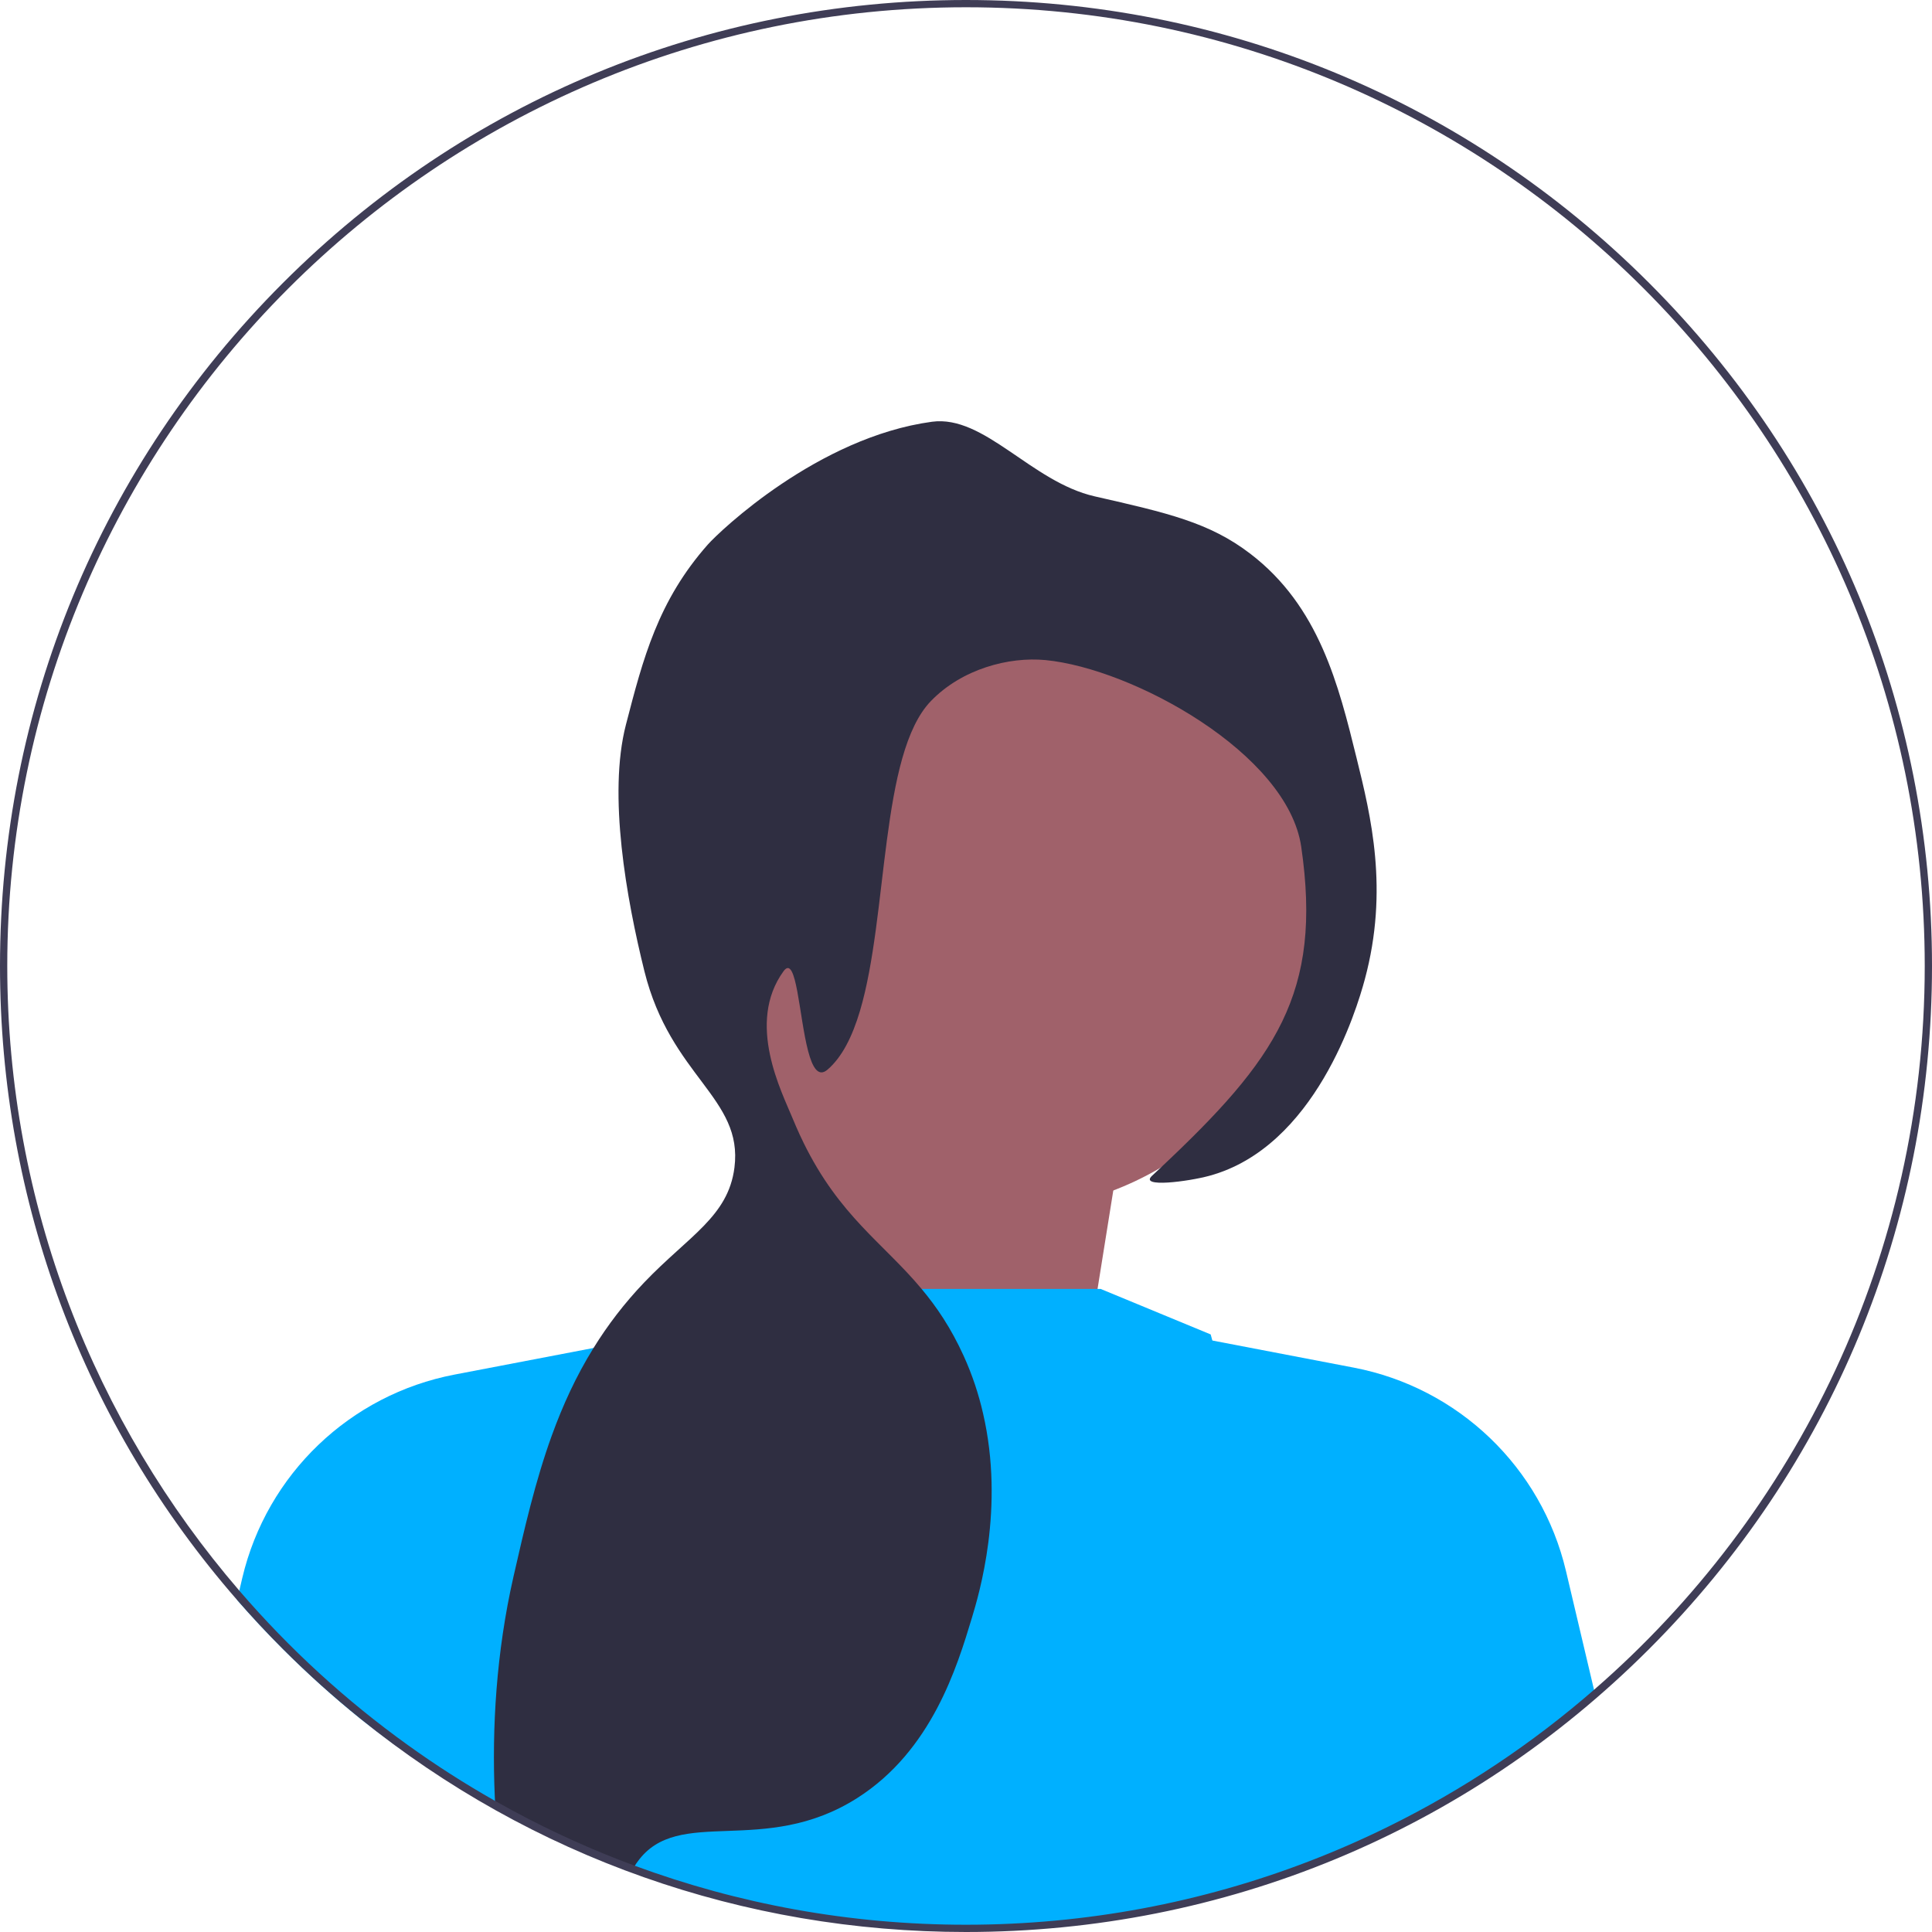
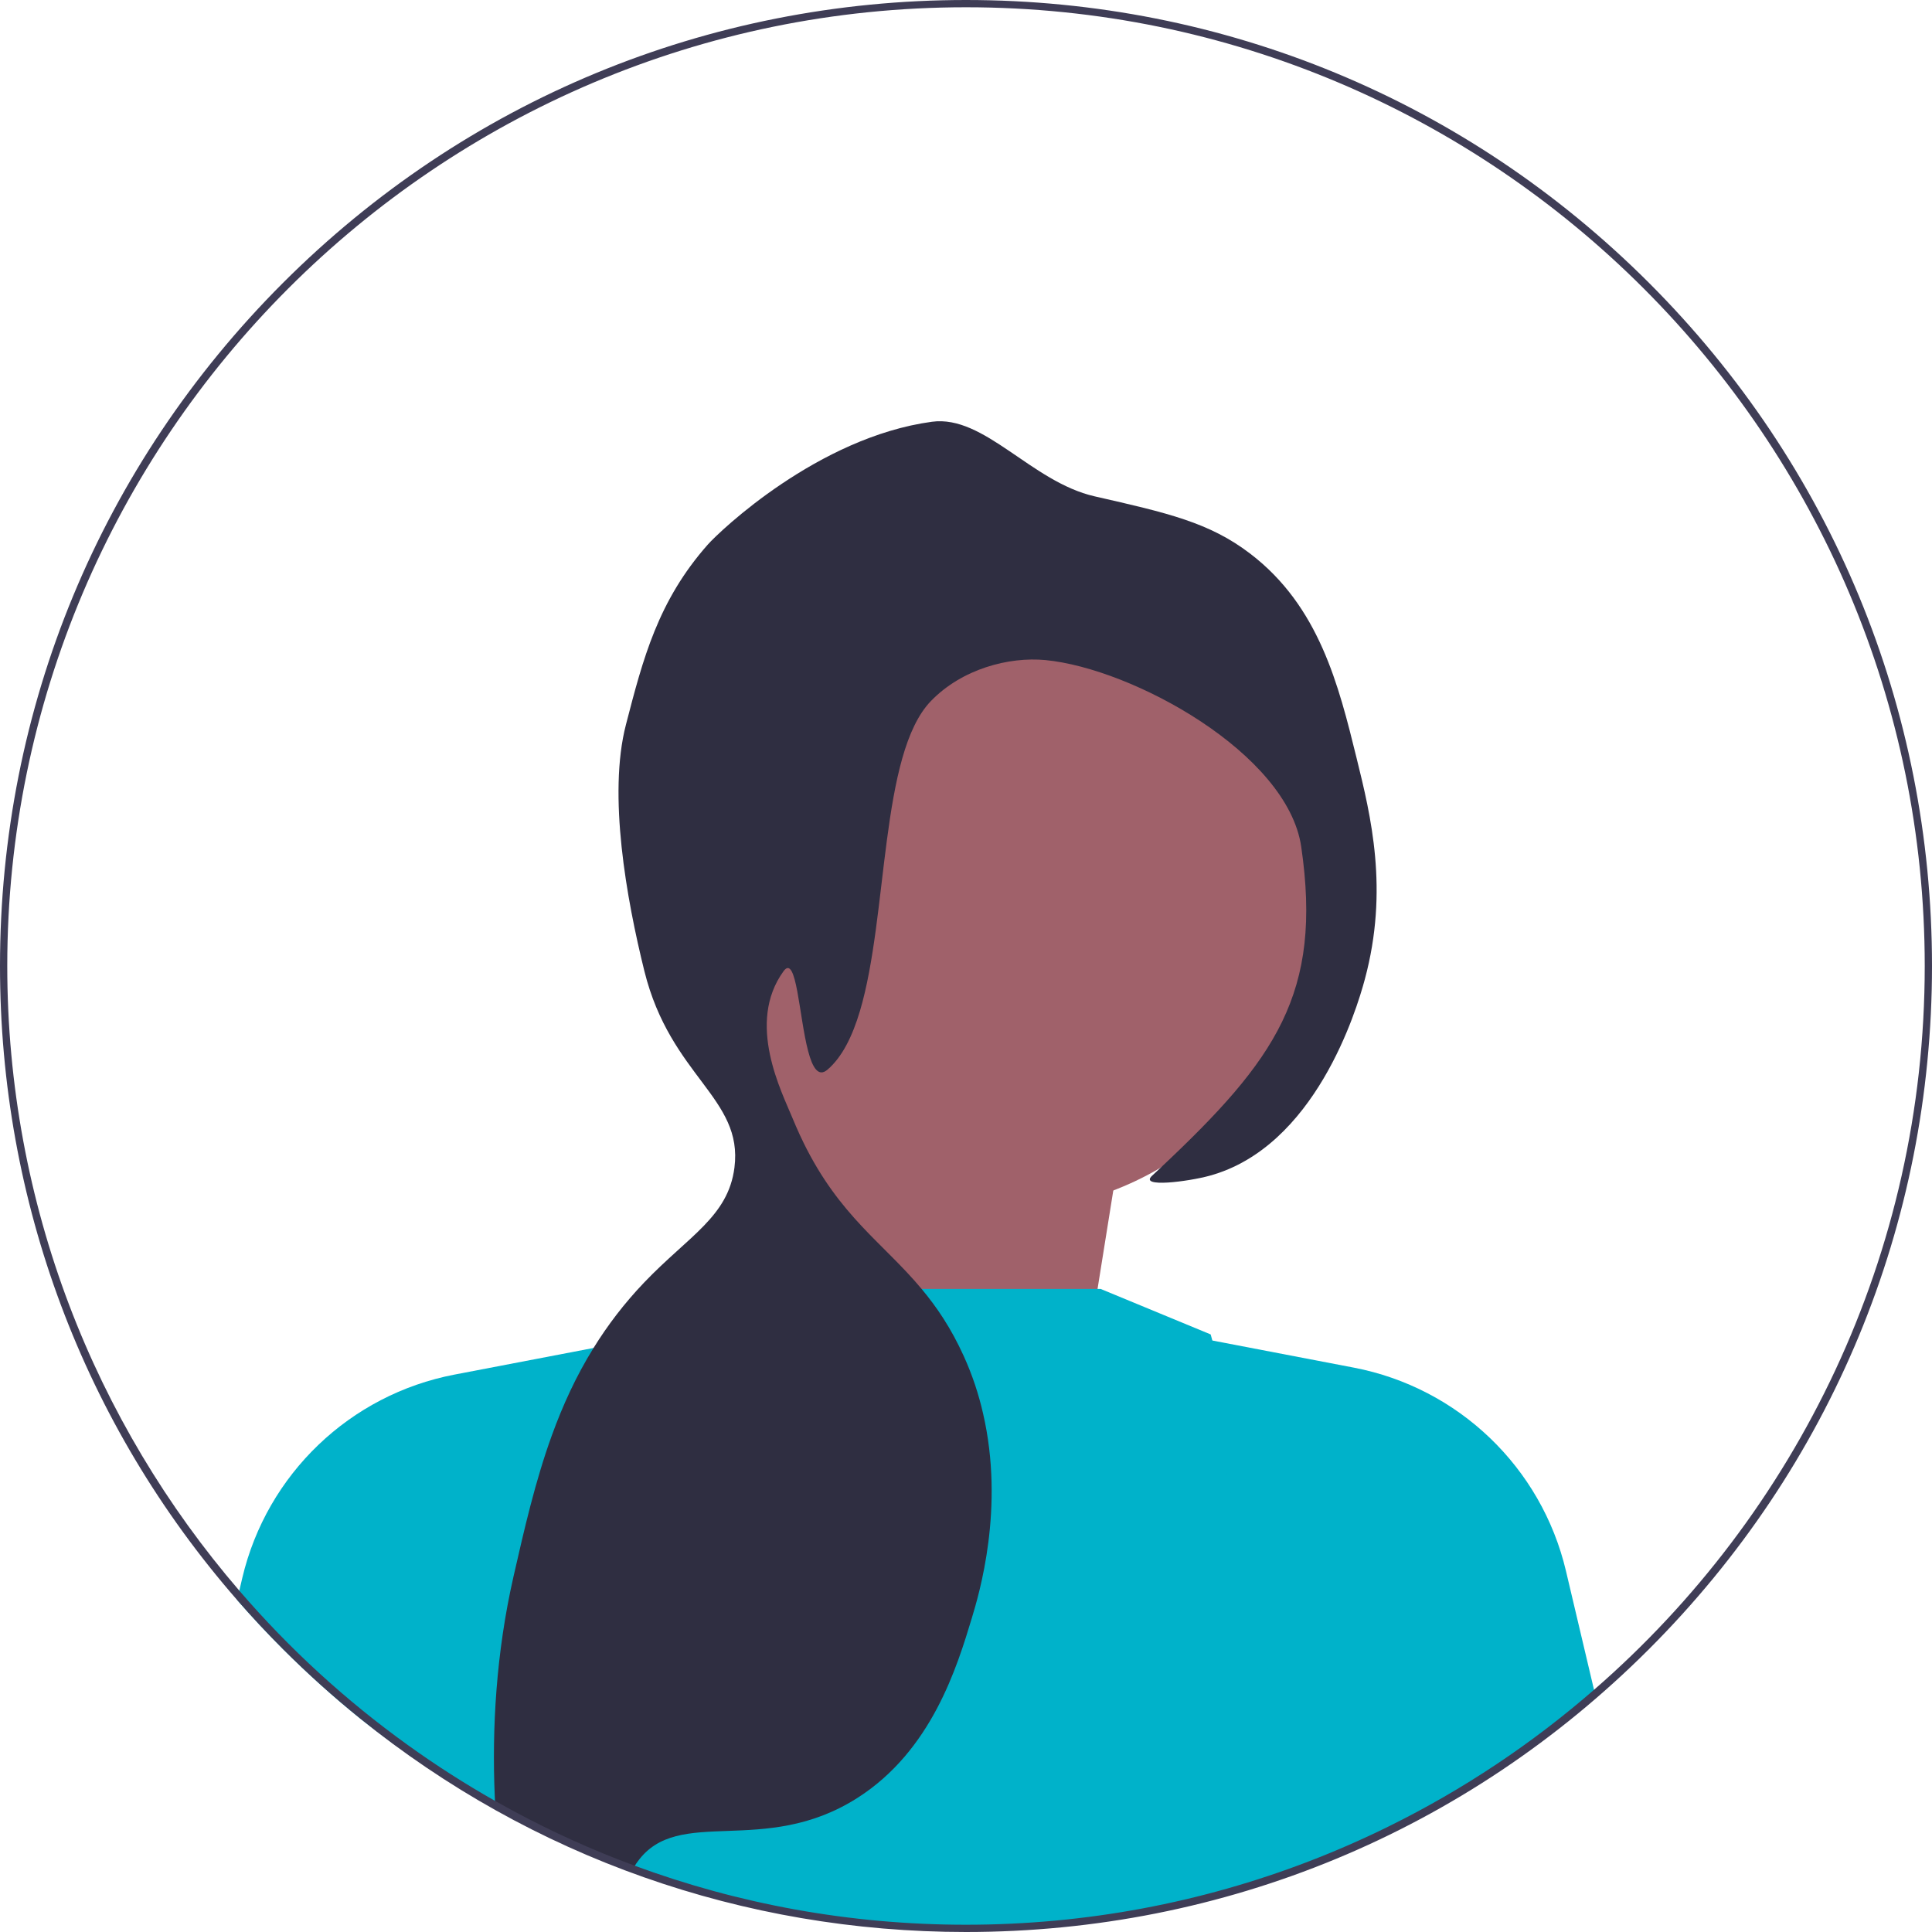
<svg xmlns="http://www.w3.org/2000/svg" width="532" height="532" viewBox="0 0 532 532">
  <g>
    <polygon points="297.055 387.221 309.716 308.09 224.255 273.273 211.594 393.551 297.055 387.221" fill="#a0616a" />
-     <path d="M382.947,504.165c-7.337,3.577-14.814,6.806-22.403,9.671-15.178,5.743-30.845,10.077-46.918,12.97-15.709,2.836-31.837,4.276-47.966,4.276-21.789,0-43.452-2.614-64.402-7.785-8.204-2.012-16.478-4.471-24.612-7.337-.853-.307-1.719-.614-2.572-.923-10.091-3.661-20.014-7.952-29.559-12.801-1.286-.643-2.572-1.301-3.857-2-1.426-.726-2.837-1.495-4.263-2.292-1.817-.992-3.62-2.027-5.423-3.075-6.037-3.494-11.977-7.268-17.652-11.194l-.377-.251c-.335-.237-.671-.461-.992-.699,.209-1.104,.405-2.111,.587-3.005,.699-3.508,1.16-5.436,1.16-5.436l38.266-79.049,10.664-22.026,5.199-2.139,39.273-16.142h95.987l30.286,12.522s.154,.573,.461,1.677c3.019,10.831,20.629,72.326,47.952,132.493,.377,.838,.769,1.691,1.16,2.544l-0,0Z" fill="#00b0ff" />
+     <path d="M382.947,504.165c-7.337,3.577-14.814,6.806-22.403,9.671-15.178,5.743-30.845,10.077-46.918,12.97-15.709,2.836-31.837,4.276-47.966,4.276-21.789,0-43.452-2.614-64.402-7.785-8.204-2.012-16.478-4.471-24.612-7.337-.853-.307-1.719-.614-2.572-.923-10.091-3.661-20.014-7.952-29.559-12.801-1.286-.643-2.572-1.301-3.857-2-1.426-.726-2.837-1.495-4.263-2.292-1.817-.992-3.62-2.027-5.423-3.075-6.037-3.494-11.977-7.268-17.652-11.194l-.377-.251c-.335-.237-.671-.461-.992-.699,.209-1.104,.405-2.111,.587-3.005,.699-3.508,1.16-5.436,1.16-5.436l38.266-79.049,10.664-22.026,5.199-2.139,39.273-16.142h95.987l30.286,12.522s.154,.573,.461,1.677c3.019,10.831,20.629,72.326,47.952,132.493,.377,.838,.769,1.691,1.16,2.544l-0,0Z" fill="#00b2ca" />
    <circle cx="275.459" cy="246.378" r="87.15" fill="#a0616a" />
-     <path d="M167.98,370.32l-.15,.75-26.57,126.33-.23,1.1-.37,1.74c-1.43-.73-2.84-1.5-4.26-2.29-1.82-1-3.62-2.03-5.43-3.08-6.03-3.49-11.97-7.27-17.65-11.19l-.38-.26c-.33-.23-.67-.46-.99-.69-4.34-3.03-8.57-6.19-12.7-9.45-.03-.02-.05-.04-.08-.07-7.37-5.94-14.47-12.33-21.26-19.12-4.38-4.38-8.59-8.89-12.62-13.52l.61-2.56,.06-.26,.76-3.26c6.76-28.55,29.63-50.46,58.44-55.98l38.28-7.33,4.54-.86Z" fill="#00b0ff" />
-     <path d="M439.396,467.225c-11.279,9.602-23.368,18.296-36.128,25.927-1.244,.755-2.516,1.495-3.787,2.236-5.423,3.131-10.943,6.052-16.534,8.777-7.337,3.577-14.814,6.806-22.403,9.671l-.587-2.768-30.007-142.681,3.885,.741,38.937,7.463c28.804,5.521,51.683,27.435,58.434,55.987l7.449,31.544,.741,3.102h-0Z" fill="#00b0ff" />
+     <path d="M167.98,370.32l-.15,.75-26.57,126.33-.23,1.1-.37,1.74c-1.43-.73-2.84-1.5-4.26-2.29-1.82-1-3.62-2.03-5.43-3.08-6.03-3.49-11.97-7.27-17.65-11.19l-.38-.26c-.33-.23-.67-.46-.99-.69-4.34-3.03-8.57-6.19-12.7-9.45-.03-.02-.05-.04-.08-.07-7.37-5.94-14.47-12.33-21.26-19.12-4.38-4.38-8.59-8.89-12.62-13.52l.61-2.56,.06-.26,.76-3.26c6.76-28.55,29.63-50.46,58.44-55.98l38.28-7.33,4.54-.86Z" fill="#00b2ca" />
+     <path d="M439.396,467.225c-11.279,9.602-23.368,18.296-36.128,25.927-1.244,.755-2.516,1.495-3.787,2.236-5.423,3.131-10.943,6.052-16.534,8.777-7.337,3.577-14.814,6.806-22.403,9.671l-.587-2.768-30.007-142.681,3.885,.741,38.937,7.463c28.804,5.521,51.683,27.435,58.434,55.987l7.449,31.544,.741,3.102h-0Z" fill="#00b2ca" />
    <path d="M375.819,269.674c-2.264,8.442-13.655,46.163-42.823,54.101-5.73,1.565-19.399,3.368-15.779,0,.824-.768,1.621-1.523,2.418-2.264,31.656-29.769,44.569-47.965,38.672-88.356-3.746-25.716-46.4-49.07-70.398-51.391-10.119-.977-23.032,2.446-31.558,11.265-14.074,14.534-11.754,59.147-19.552,85.352-2.096,7.015-4.906,12.718-8.945,16.169-2.516,2.152-4.123-.587-5.311-5.073-2.529-9.532-3.186-26.987-6.778-22.055-10.384,14.298-.489,33.249,2.502,40.559,.615,1.496,1.244,2.934,1.873,4.305v.014c.363,.782,.741,1.565,1.104,2.307v.014c9.979,20.349,21.97,27.63,32.536,40.307,4.151,4.961,8.078,10.733,11.586,18.449,2.404,5.283,4.137,10.594,5.325,15.806,6.051,26.136-1.132,49.881-3.075,56.338-4.067,13.445-11.055,36.547-31.558,49.586-25.744,16.381-49.238,1.944-60.474,17.499-.14,.182-.266,.363-.391,.545-.419,.629-.797,1.258-1.118,1.886-10.091-3.661-20.014-7.952-29.559-12.801-1.286-.643-2.572-1.301-3.857-2-1.426-.726-2.837-1.495-4.263-2.292-.056-1.091-.112-2.18-.154-3.284-.824-18.91,.419-39.693,5.129-60.419,3.019-13.235,6.01-26.359,10.594-39.007,2.991-8.245,6.653-16.296,11.474-24.053,3.858-6.233,8.442-12.285,14.004-18.099,12.215-12.76,23.075-18.084,24.794-31.558,2.459-19.231-17.568-25.016-24.794-54.101-4.933-19.887-10.091-48.552-5.087-67.867,4.724-18.252,8.833-34.087,22.544-49.601,3.298-3.718,30.37-29.574,61.732-33.822,14.451-1.942,27.337,16.562,44.807,20.545,20.083,4.571,31.586,7.185,42.822,15.779,18.994,14.507,24.346,36.199,29.308,56.352,3.885,15.765,8.917,36.156,2.25,60.865l0,0Z" fill="#2f2e41" />
  </g>
  <path d="M454.09,77.91C403.85,27.67,337.05,0,266,0S128.15,27.67,77.91,77.91C27.67,128.15,0,194.95,0,266c0,64.85,23.05,126.16,65.29,174.57,4.03,4.63,8.24,9.14,12.62,13.52,6.79,6.79,13.89,13.18,21.26,19.12,.03,.03,.05,.05,.08,.07,47.11,38.05,105.34,58.72,166.75,58.72,71.05,0,137.85-27.67,188.09-77.91,50.24-50.24,77.91-117.04,77.91-188.09s-27.67-137.85-77.91-188.09Zm-15.15,387.39c-17.07,14.85-36.07,27.53-56.56,37.63-7.19,3.55-14.56,6.78-22.1,9.67-29.29,11.24-61.08,17.4-94.28,17.4-32.04,0-62.76-5.74-91.19-16.24-11.67-4.3-22.95-9.41-33.78-15.26-1.59-.86-3.17-1.73-4.74-2.62-8.26-4.68-16.25-9.79-23.92-15.31-17.14-12.3-32.75-26.6-46.47-42.56C26.09,391.77,2,331.65,2,266,2,120.43,120.43,2,266,2s264,118.43,264,264c0,79.48-35.3,150.87-91.06,199.3Z" fill="#3f3d56" />
</svg>
